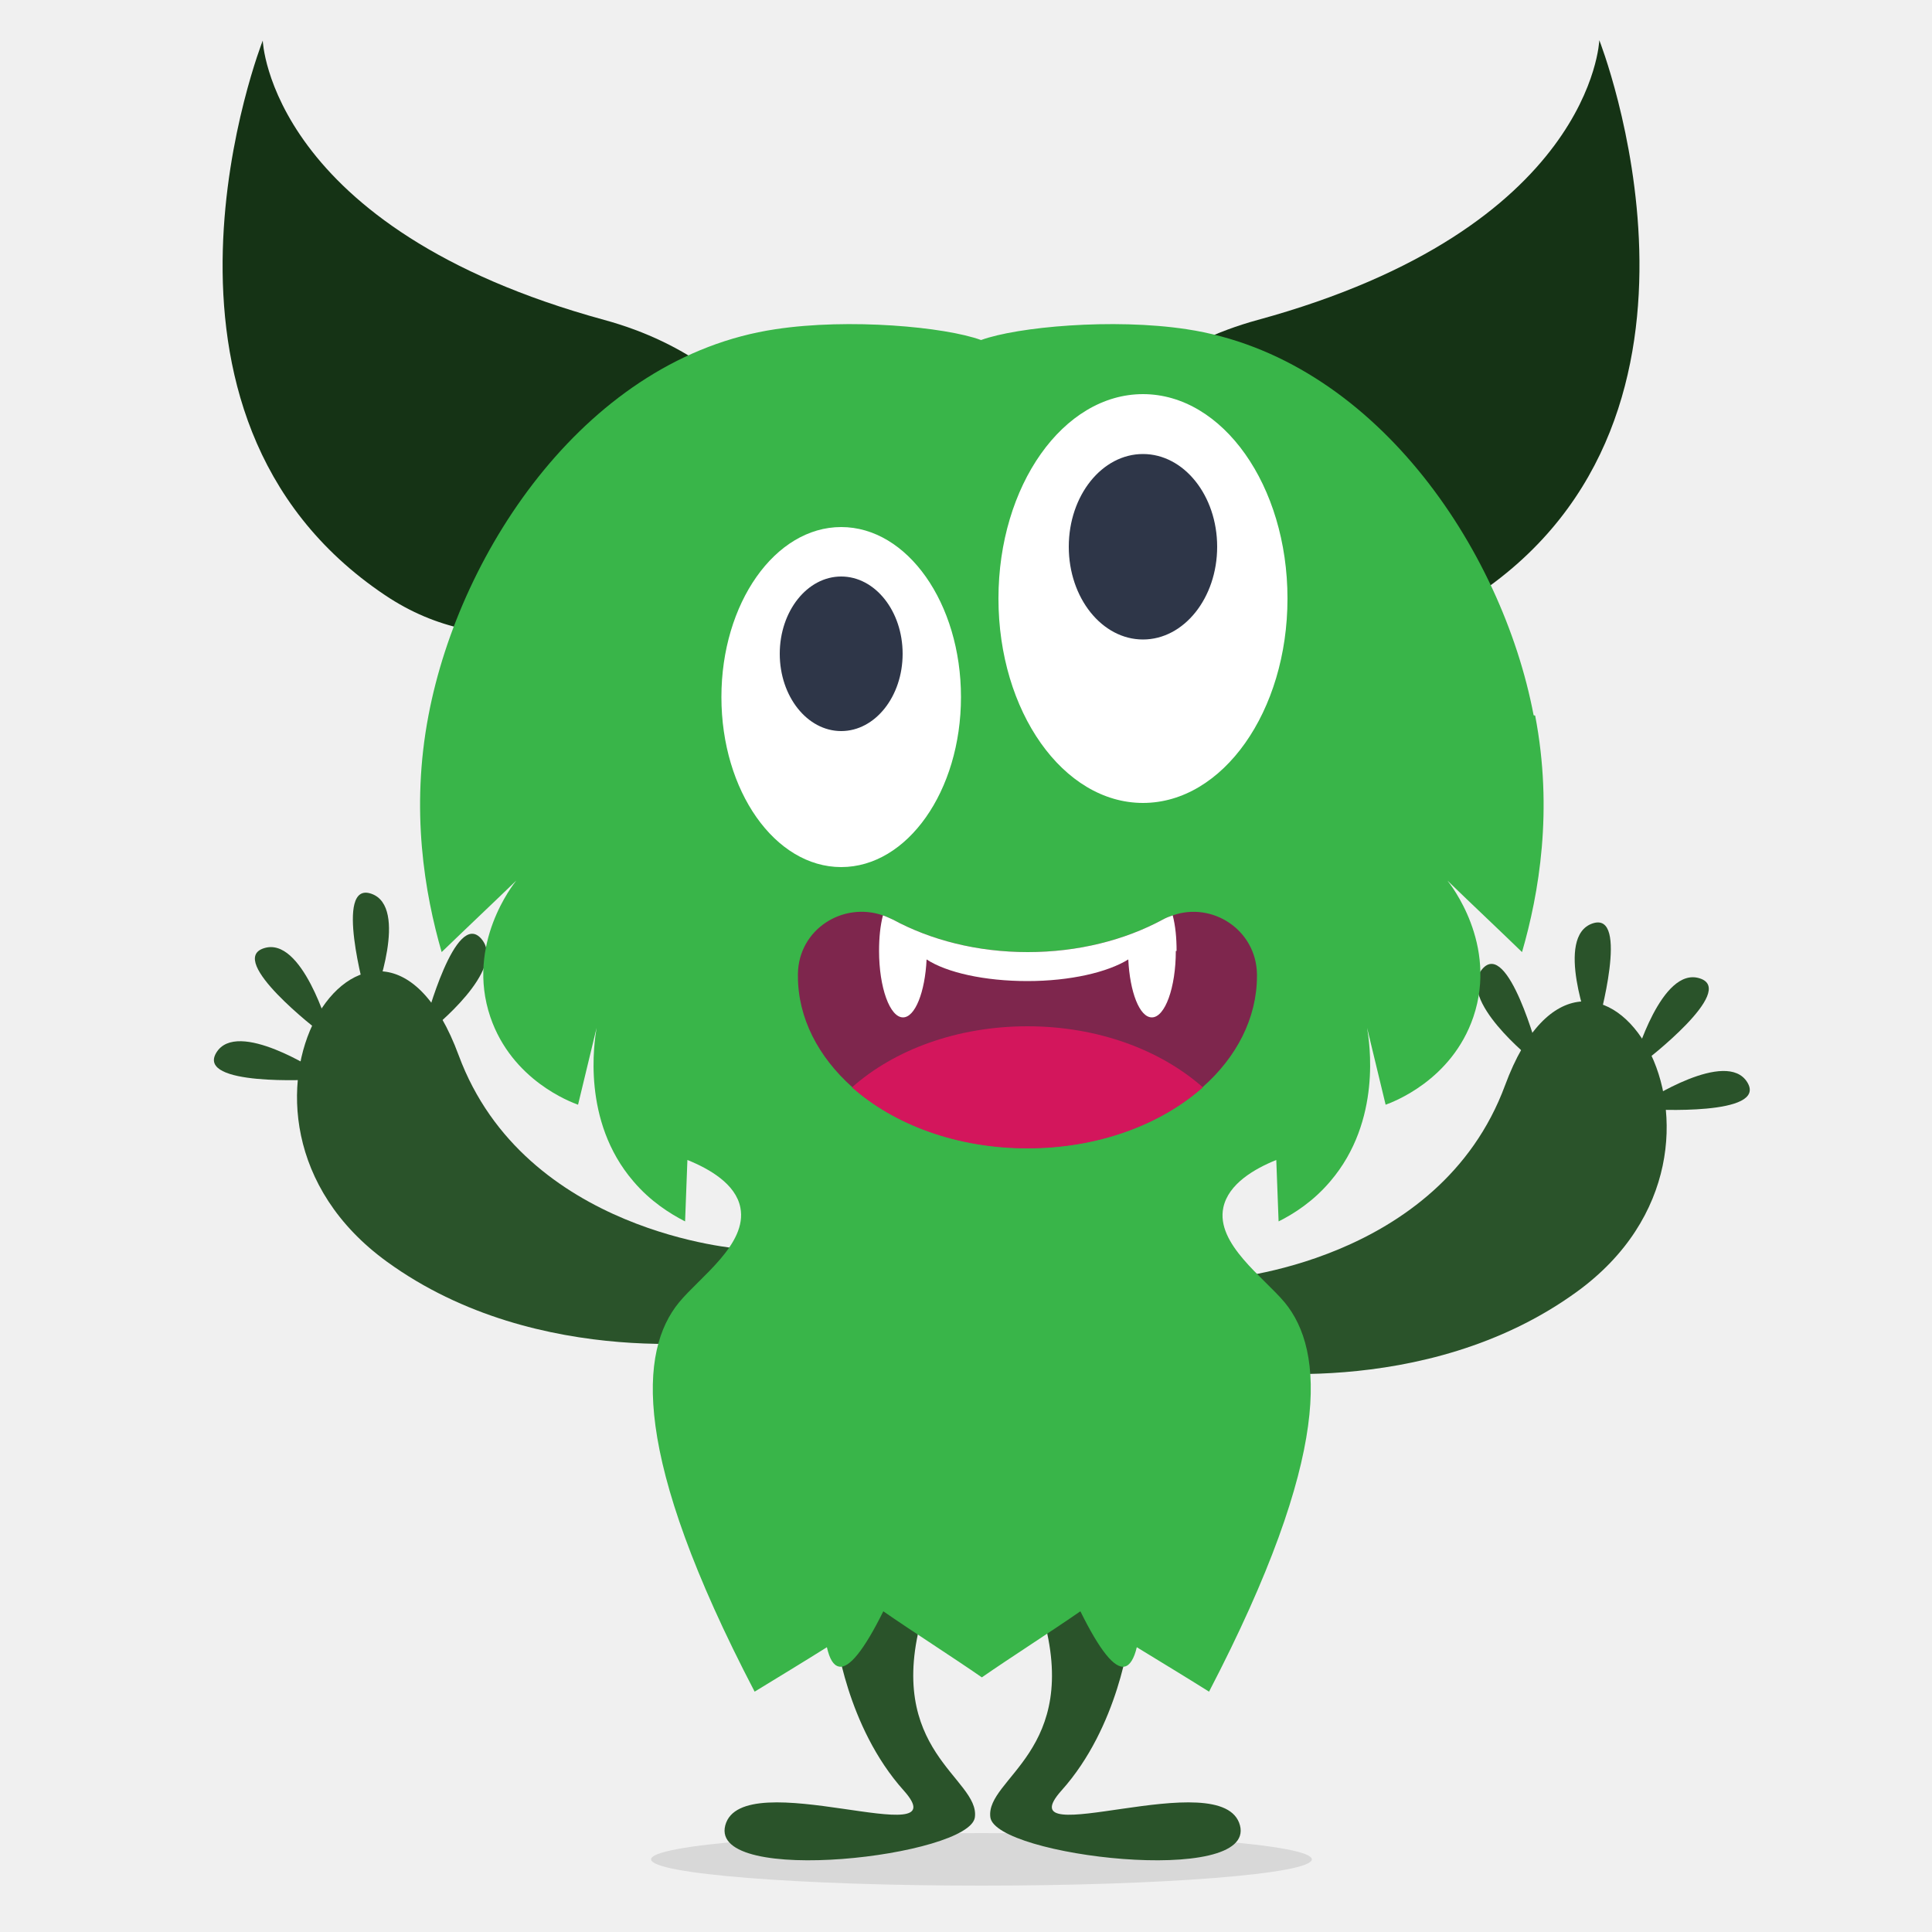
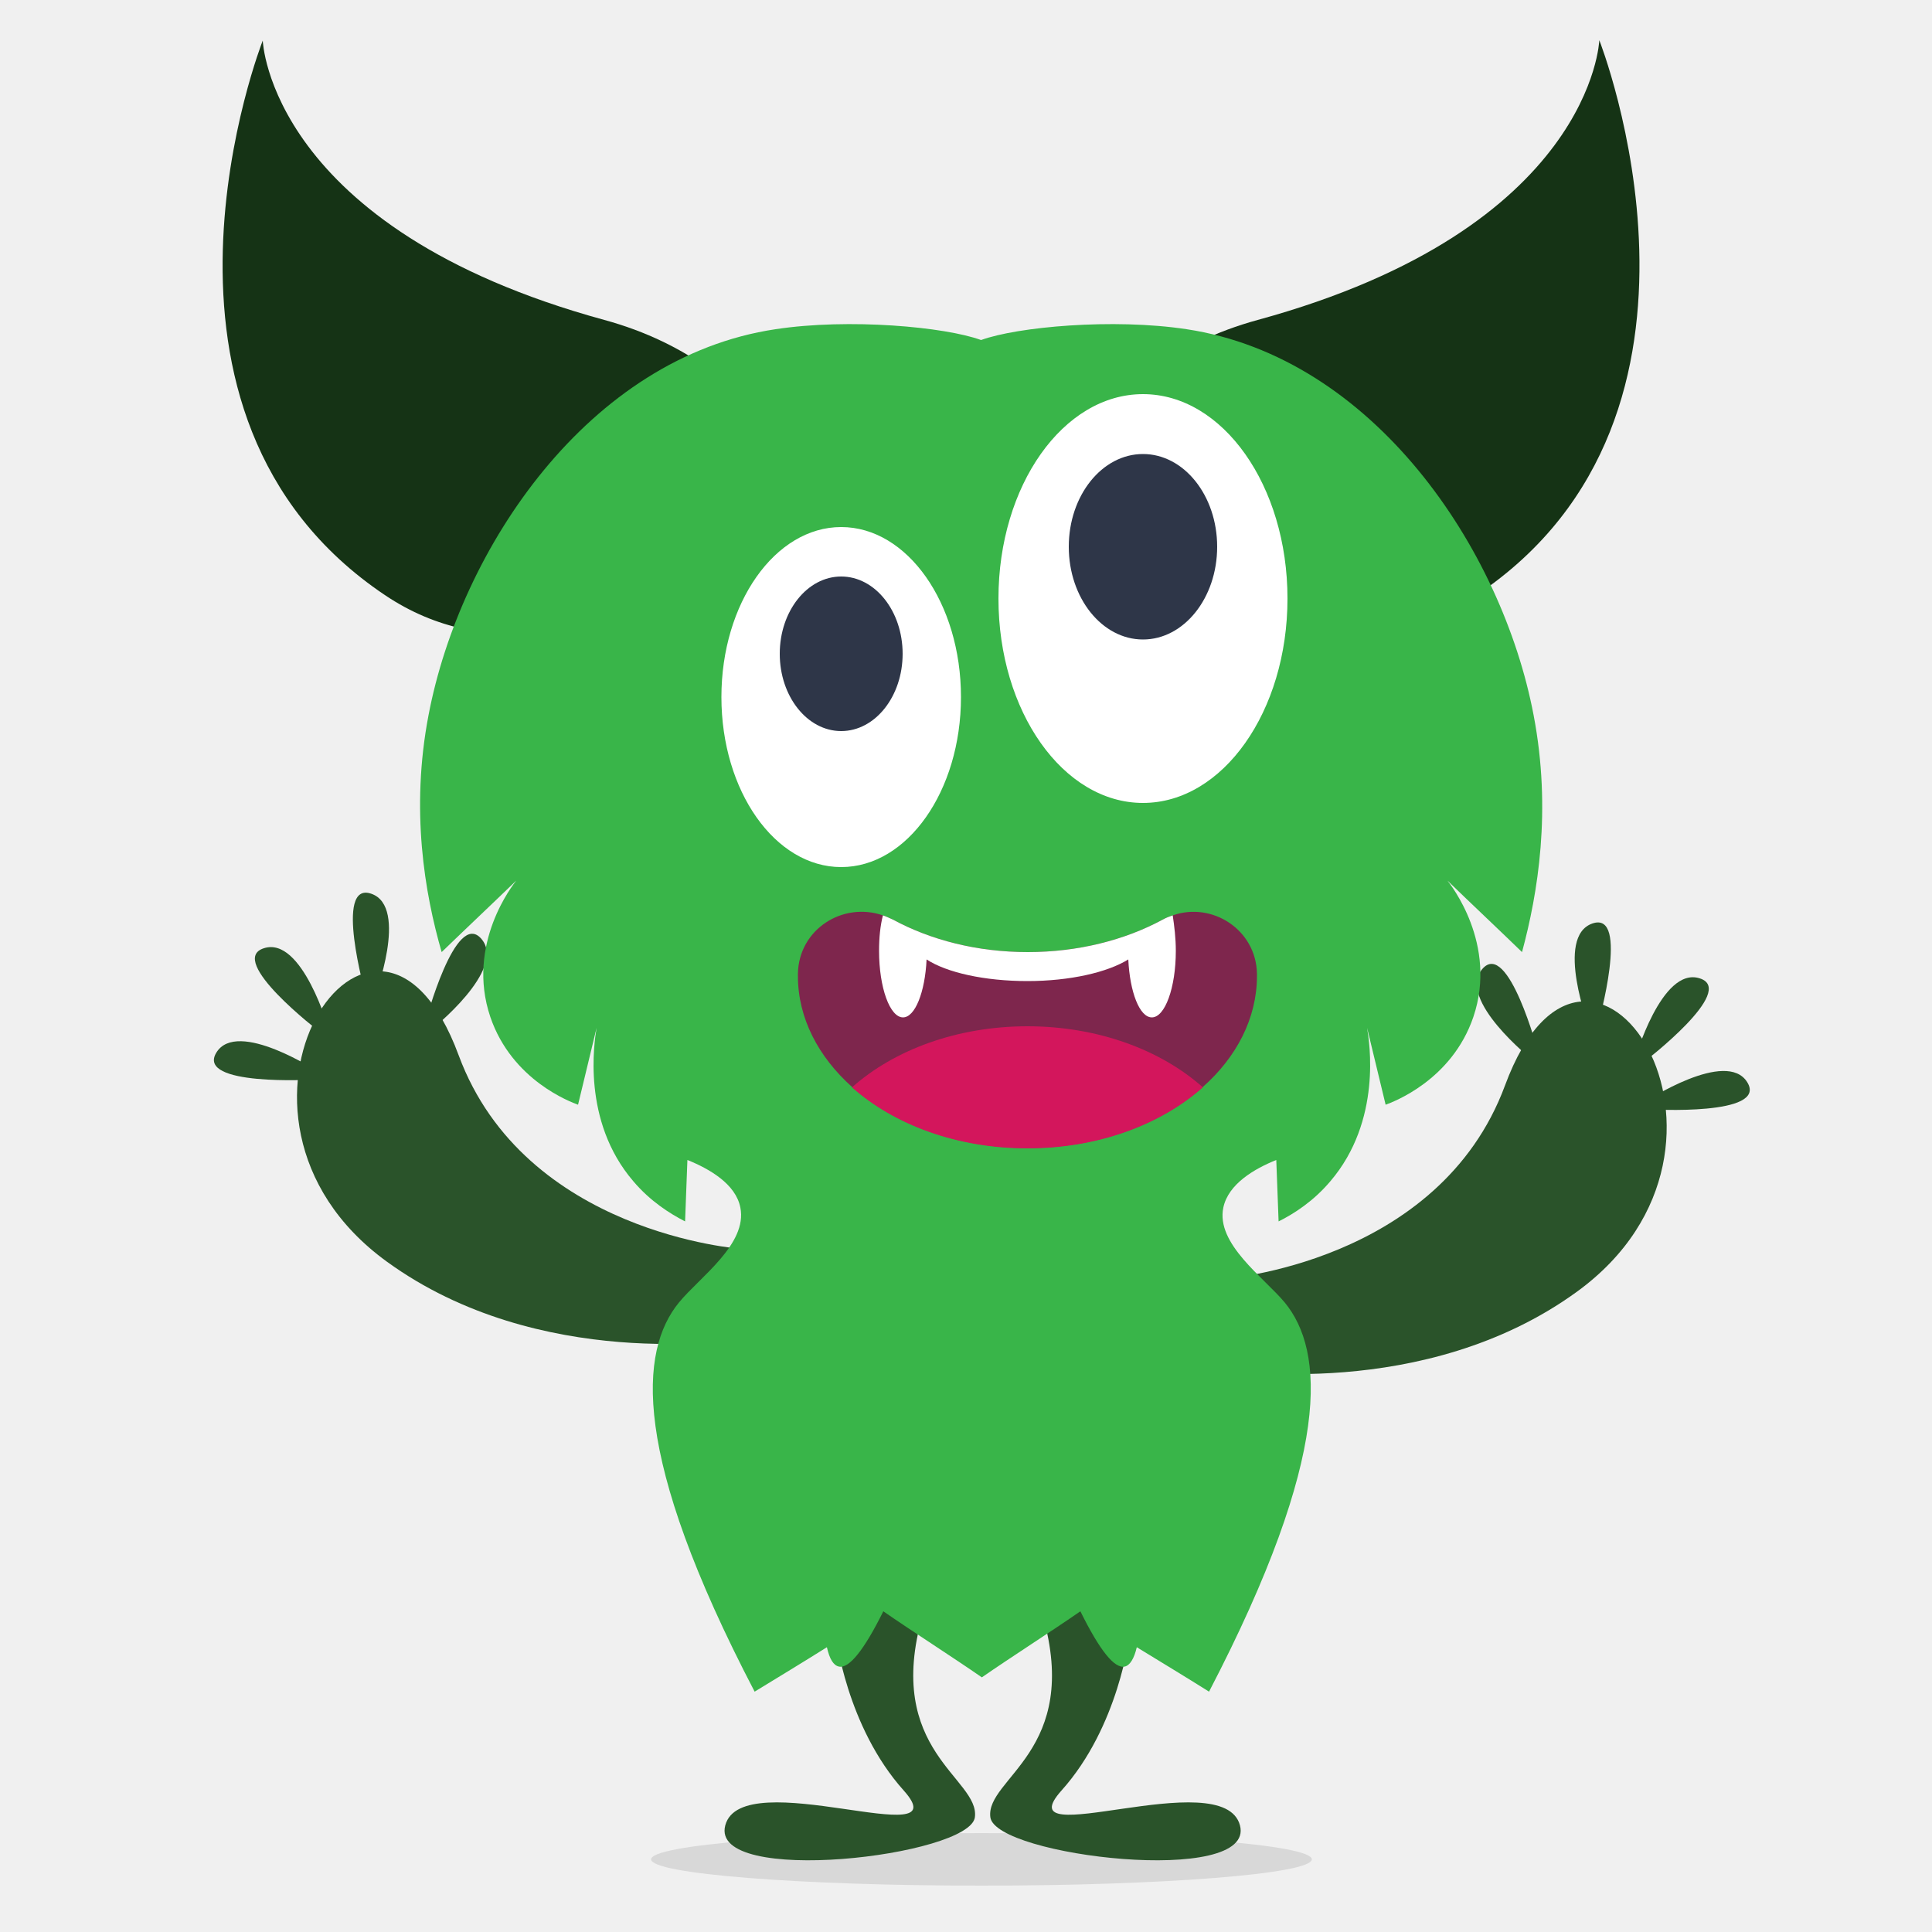
- <svg xmlns="http://www.w3.org/2000/svg" viewBox="0 0 500 500">
-   <ellipse fill="#D8D8D8" cx="254" cy="481.2" rx="85.5" ry="6.8" />
-   <path fill="#153315" d="M258.1,231.3s-19.3-124.8,67.4-148.5c86.7-23.7,88.4-72.4,88.4-72.4s38.1,96.7-31.6,143.5c-54.5,36.6-106.6-47.4-113.6,84.8l-10.6-7.4Z" />
-   <path fill="#153315" d="M223.8,231.3s19.3-124.8-67.4-148.5C69.7,59.1,68,10.5,68,10.5s-38.1,96.7,31.6,143.5c54.5,36.6,106.6-47.4,113.6,84.8l10.6-7.4Z" />
-   <path fill="#2A532A" d="M216.3,423.2s2.7,23.6,17.6,40.2c14.9,16.7-41.9-7.2-46.2,9-4.2,15.9,63.3,8,64.6-2.1,1.3-10.1-23.7-17.1-13.5-52.4,10-35.1-22.5,5.6-22.5,5.6Z" />
-   <path fill="#2A532A" d="M292.3,423.2s-2.7,23.6-17.6,40.2c-14.9,16.7,41.9-7.2,46.2,9,4.2,15.9-63.3,8-64.6-2.1-1.3-10.1,23.7-17.1,13.5-52.4-10-35.1,22.6,5.6,22.6,5.6Z" />
-   <path fill="#2A532A" d="M316.4,331s56-3.9,73.1-50.1c21.6-58.5,70.9,15.4,18.6,53.4-39.5,28.7-90.7,20.1-90.7,20.1" />
-   <path fill="#2A532A" d="M396.6,274.3s-19.7-15.6-13-23.5c6.7-7.9,14.5,21.6,14.5,21.6l-1.5,1.9Z" />
-   <path fill="#2A532A" d="M411.3,265.9s-9-23.5.8-26.9c9.8-3.4,1.5,26,1.5,26l-2.3.9Z" />
-   <path fill="#2A532A" d="M423.1,274.2s6.9-24.2,16.8-21c9.8,3.1-14.4,21.6-14.4,21.6l-2.4-.6Z" />
-   <path fill="#2A532A" d="M425.8,285.1s21-13.8,26.4-5c5.4,8.8-25.1,7-25.1,7l-1.3-2Z" />
-   <path fill="#2A532A" d="M191.8,323.2s-56-3.9-73.1-50.1c-21.6-58.5-70.9,15.4-18.6,53.4,39.5,28.7,90.7,20.1,90.7,20.1" />
-   <path fill="#2A532A" d="M111.6,266.5s19.7-15.6,13-23.5c-6.7-7.9-14.5,21.6-14.5,21.6l1.5,1.9Z" />
-   <path fill="#2A532A" d="M96.9,258.2s9-23.5-.8-26.9c-9.8-3.4-1.5,26-1.5,26l2.3.9Z" />
-   <path fill="#2A532A" d="M85.1,266.4s-6.9-24.2-16.8-21c-9.8,3.1,14.4,21.6,14.4,21.6l2.4-.6Z" />
-   <path fill="#2A532A" d="M82.4,277.4s-21-13.8-26.4-5c-5.4,8.8,25.1,7,25.1,7l1.3-2Z" />
-   <path fill="#39B549" d="M396.9,185.1c-8.2-43.2-41.5-92.6-89.8-99.9-19.1-2.9-43.9-.6-53.2,2.8-9.3-3.4-34.1-5.7-53.2-2.8-48.3,7.2-81.6,56.7-89.8,99.9-4.7,24.5-1,46.1,3.4,61.3,6.4-6.2,12.9-12.3,19.3-18.5-.7.9-13.1,16.4-6.7,35.3,5.6,16.4,20.8,22,22.7,22.7,1.6-6.6,3.2-13.2,4.8-19.9-.6,3.6-3.9,24.1,9.5,39.7,4.4,5.2,9.5,8.4,13.4,10.4.2-5.3.4-10.6.6-15.9,5.7,2.3,12.5,6.2,13.7,12.3,1.9,9.5-10.6,18.1-15.9,24.6-10.2,12.5-12.5,39.2,19.6,100.7,6.2-3.8,12.5-7.6,18.7-11.5.7,3.1,1.7,4.7,3.1,5,2.6.6,6.5-4.2,11.5-14.3,7.2,5,18.3,12.1,25.5,17.1,7.2-5,18.3-12.1,25.5-17.1,5,10.1,8.8,14.9,11.5,14.3,1.3-.3,2.4-2,3.1-5,6.2,3.8,12.5,7.6,18.7,11.5,32-61.5,29.8-88.3,19.6-100.7-5.4-6.5-17.9-15.2-15.9-24.6,1.3-6.1,8-10,13.7-12.3.2,5.3.4,10.6.6,15.9,4-2,9-5.2,13.4-10.4,13.4-15.7,10.1-36.1,9.5-39.7,1.6,6.6,3.2,13.2,4.8,19.9,1.9-.7,17.1-6.3,22.7-22.7,6.4-18.9-6-34.4-6.7-35.3,6.4,6.2,12.9,12.3,19.3,18.5,4.4-15.2,8.1-36.7,3.4-61.2Z" />
-   <ellipse fill="#FFF" cx="295.8" cy="154.9" rx="37.4" ry="52.9" />
-   <ellipse fill="#2E3648" cx="295.8" cy="141.5" rx="19.2" ry="24" />
-   <ellipse fill="#FFF" cx="217.7" cy="180.4" rx="31" ry="44" />
-   <ellipse fill="#2E3648" cx="217.7" cy="169.2" rx="15.9" ry="20" />
-   <path fill="#7E264D" d="M325.3,252v.6c0,10.9-5.3,21-14,28.7-10.9,9.7-27.2,15.8-45.4,15.8-18.2,0-34.5-6.1-45.4-15.8-8.7-7.8-14-17.8-14-28.7V252c.2-11.5,11.6-18.7,22-15.1.9.3,1.7.7,2.6,1.1,9.8,5.3,21.8,8.4,34.9,8.4,13,0,25.1-3.1,34.9-8.4.9-.5,1.7-.8,2.6-1.1,10.2-3.6,21.6,3.7,21.8,15.2Z" />
-   <path fill="#D3165C" d="M311.3,281.4c-10.9,9.7-27.2,15.8-45.4,15.8-18.2,0-34.5-6.1-45.4-15.8,10.9-9.7,27.2-15.8,45.4-15.8,18.2,0,34.4,6.1,45.4,15.8Z" />
-   <path fill="#FFF" d="M304.3,246.1c0,9.5-2.8,17.2-6.2,17.2-3.2,0-5.7-6.6-6.1-15-5.3,3.3-15,5.6-26.1,5.6s-20.9-2.2-26.1-5.6c-.4,8.5-3,15-6.1,15-3.4,0-6.2-7.7-6.2-17.2,0-3.4.3-6.5,1-9.2.9.3,1.7.7,2.6,1.1,9.8,5.3,21.8,8.4,34.9,8.4,13,0,25.1-3.1,34.9-8.4.9-.5,1.7-.8,2.6-1.1.7,2.7,1,5.8,1,9.2Z" />
+ <svg xmlns="http://www.w3.org/2000/svg" version="1.2" baseProfile="tiny" id="Layer_1" x="0px" y="0px" viewBox="0 0 500 500" overflow="visible" xml:space="preserve">
+   <g>
+     <ellipse fill="#D8D8D8" cx="254" cy="481.2" rx="85.5" ry="6.8" />
+     <g>
+       <path fill="#153315" d="M258.1,231.3c0,0-19.3-124.8,67.4-148.5c86.7-23.7,88.4-72.4,88.4-72.4s38.1,96.7-31.6,143.5    c-54.5,36.6-106.6-47.4-113.6,84.8L258.1,231.3z" />
+       <path fill="#153315" d="M223.8,231.3c0,0,19.3-124.8-67.4-148.5C69.7,59.1,68,10.5,68,10.5s-38.1,96.7,31.6,143.5    c54.5,36.6,106.6-47.4,113.6,84.8L223.8,231.3z" />
+       <path fill="#2A532A" d="M216.3,423.2c0,0,2.7,23.6,17.6,40.2c14.9,16.7-41.9-7.2-46.2,9c-4.2,15.9,63.3,8,64.6-2.1    c1.3-10.1-23.7-17.1-13.5-52.4C248.8,382.5,216.3,423.2,216.3,423.2z" />
+       <path fill="#2A532A" d="M292.3,423.2c0,0-2.7,23.6-17.6,40.2c-14.9,16.7,41.9-7.2,46.2,9c4.2,15.9-63.3,8-64.6-2.1    c-1.3-10.1,23.7-17.1,13.5-52.4C259.7,382.5,292.3,423.2,292.3,423.2z" />
+       <g>
+         <path fill="#2A532A" d="M316.4,331c0,0,56-3.9,73.1-50.1c21.6-58.5,70.9,15.4,18.6,53.4c-39.5,28.7-90.7,20.1-90.7,20.1" />
+         <path fill="#2A532A" d="M396.6,274.3c0,0-19.7-15.6-13-23.5c6.7-7.9,14.5,21.6,14.5,21.6L396.6,274.3z" />
+         <path fill="#2A532A" d="M411.3,265.9c0,0-9-23.5,0.8-26.9c9.8-3.4,1.5,26,1.5,26L411.3,265.9z" />
+         <path fill="#2A532A" d="M423.1,274.2c0,0,6.9-24.2,16.8-21c9.8,3.1-14.4,21.6-14.4,21.6L423.1,274.2z" />
+         <path fill="#2A532A" d="M425.8,285.1c0,0,21-13.8,26.4-5c5.4,8.8-25.1,7-25.1,7L425.8,285.1z" />
+       </g>
+       <g>
+         <path fill="#2A532A" d="M191.8,323.2c0,0-56-3.9-73.1-50.1c-21.6-58.5-70.9,15.4-18.6,53.4c39.5,28.7,90.7,20.1,90.7,20.1" />
+         <path fill="#2A532A" d="M111.6,266.5c0,0,19.7-15.6,13-23.5c-6.7-7.9-14.5,21.6-14.5,21.6L111.6,266.5z" />
+         <path fill="#2A532A" d="M96.9,258.2c0,0,9-23.5-0.8-26.9c-9.8-3.4-1.5,26-1.5,26L96.9,258.2z" />
+         <path fill="#2A532A" d="M85.1,266.4c0,0-6.9-24.2-16.8-21c-9.8,3.1,14.4,21.6,14.4,21.6L85.1,266.4z" />
+         <path fill="#2A532A" d="M82.4,277.4c0,0-21-13.8-26.4-5c-5.4,8.8,25.1,7,25.1,7L82.4,277.4z" />
+       </g>
+       <path fill="#39B549" d="M396.9,185.1c-8.2-43.2-41.5-92.6-89.8-99.9c-19.1-2.9-43.9-0.6-53.2,2.8c-9.3-3.4-34.1-5.7-53.2-2.8    c-48.3,7.2-81.6,56.7-89.8,99.9c-4.7,24.5-1,46.1,3.4,61.3c6.4-6.2,12.9-12.3,19.3-18.5c-0.7,0.9-13.1,16.4-6.7,35.3    c5.6,16.4,20.8,22,22.7,22.7c1.6-6.6,3.2-13.2,4.8-19.9c-0.6,3.6-3.9,24.1,9.5,39.7c4.4,5.2,9.5,8.4,13.4,10.4    c0.2-5.3,0.4-10.6,0.6-15.9c5.7,2.3,12.5,6.2,13.7,12.3c1.9,9.5-10.6,18.1-15.9,24.6c-10.2,12.5-12.5,39.2,19.6,100.7    c6.2-3.8,12.5-7.6,18.7-11.5c0.7,3.1,1.7,4.7,3.1,5c2.6,0.6,6.5-4.2,11.5-14.3c7.2,5,18.3,12.1,25.5,17.1    c7.2-5,18.3-12.1,25.5-17.1c5,10.1,8.8,14.9,11.5,14.3c1.3-0.3,2.4-2,3.1-5c6.2,3.8,12.5,7.6,18.7,11.5    c32-61.5,29.8-88.3,19.6-100.7c-5.4-6.5-17.9-15.2-15.9-24.6c1.3-6.1,8-10,13.7-12.3c0.2,5.3,0.4,10.6,0.6,15.9    c4-2,9-5.2,13.4-10.4c13.4-15.7,10.1-36.1,9.5-39.7c1.6,6.6,3.2,13.2,4.8,19.9c1.9-0.7,17.1-6.3,22.7-22.7    c6.4-18.9-6-34.4-6.7-35.3c6.4,6.2,12.9,12.3,19.3,18.5C398,231.2,401.6,209.7,396.9,185.1z" />
+       <ellipse fill="#FFFFFF" cx="295.8" cy="154.9" rx="37.4" ry="52.9" />
+       <ellipse fill="#2E3648" cx="295.8" cy="141.5" rx="19.2" ry="24" />
+       <ellipse fill="#FFFFFF" cx="217.7" cy="180.4" rx="31" ry="44" />
+       <ellipse fill="#2E3648" cx="217.7" cy="169.2" rx="15.9" ry="20" />
+       <path fill="#7E264D" d="M325.3,252v0.6c0,10.9-5.3,21-14,28.7c-10.9,9.7-27.2,15.8-45.4,15.8c-18.2,0-34.5-6.1-45.4-15.8    c-8.7-7.8-14-17.8-14-28.7V252c0.2-11.5,11.6-18.7,22-15.1c0.9,0.3,1.7,0.7,2.6,1.1c9.8,5.3,21.8,8.4,34.9,8.4    c13,0,25.1-3.1,34.9-8.4c0.9-0.5,1.7-0.8,2.6-1.1C313.7,233.3,325.1,240.6,325.3,252z" />
+       <path fill="#D3165C" d="M311.3,281.4c-10.9,9.7-27.2,15.8-45.4,15.8c-18.2,0-34.5-6.1-45.4-15.8c10.9-9.7,27.2-15.8,45.4-15.8    C284.1,265.6,300.4,271.7,311.3,281.4z" />
+       <path fill="#FFFFFF" d="M304.3,246.1c0,9.5-2.8,17.2-6.2,17.2c-3.2,0-5.7-6.6-6.1-15c-5.3,3.3-15,5.6-26.1,5.6s-20.9-2.2-26.1-5.6    c-0.4,8.5-3,15-6.1,15c-3.4,0-6.2-7.7-6.2-17.2c0-3.4,0.3-6.5,1-9.2c0.9,0.3,1.7,0.7,2.6,1.1c9.8,5.3,21.8,8.4,34.9,8.4    c13,0,25.1-3.1,34.9-8.4c0.9-0.5,1.7-0.8,2.6-1.1C303.9,239.6,304.3,242.7,304.3,246.1z" />
+     </g>
+   </g>
</svg>
